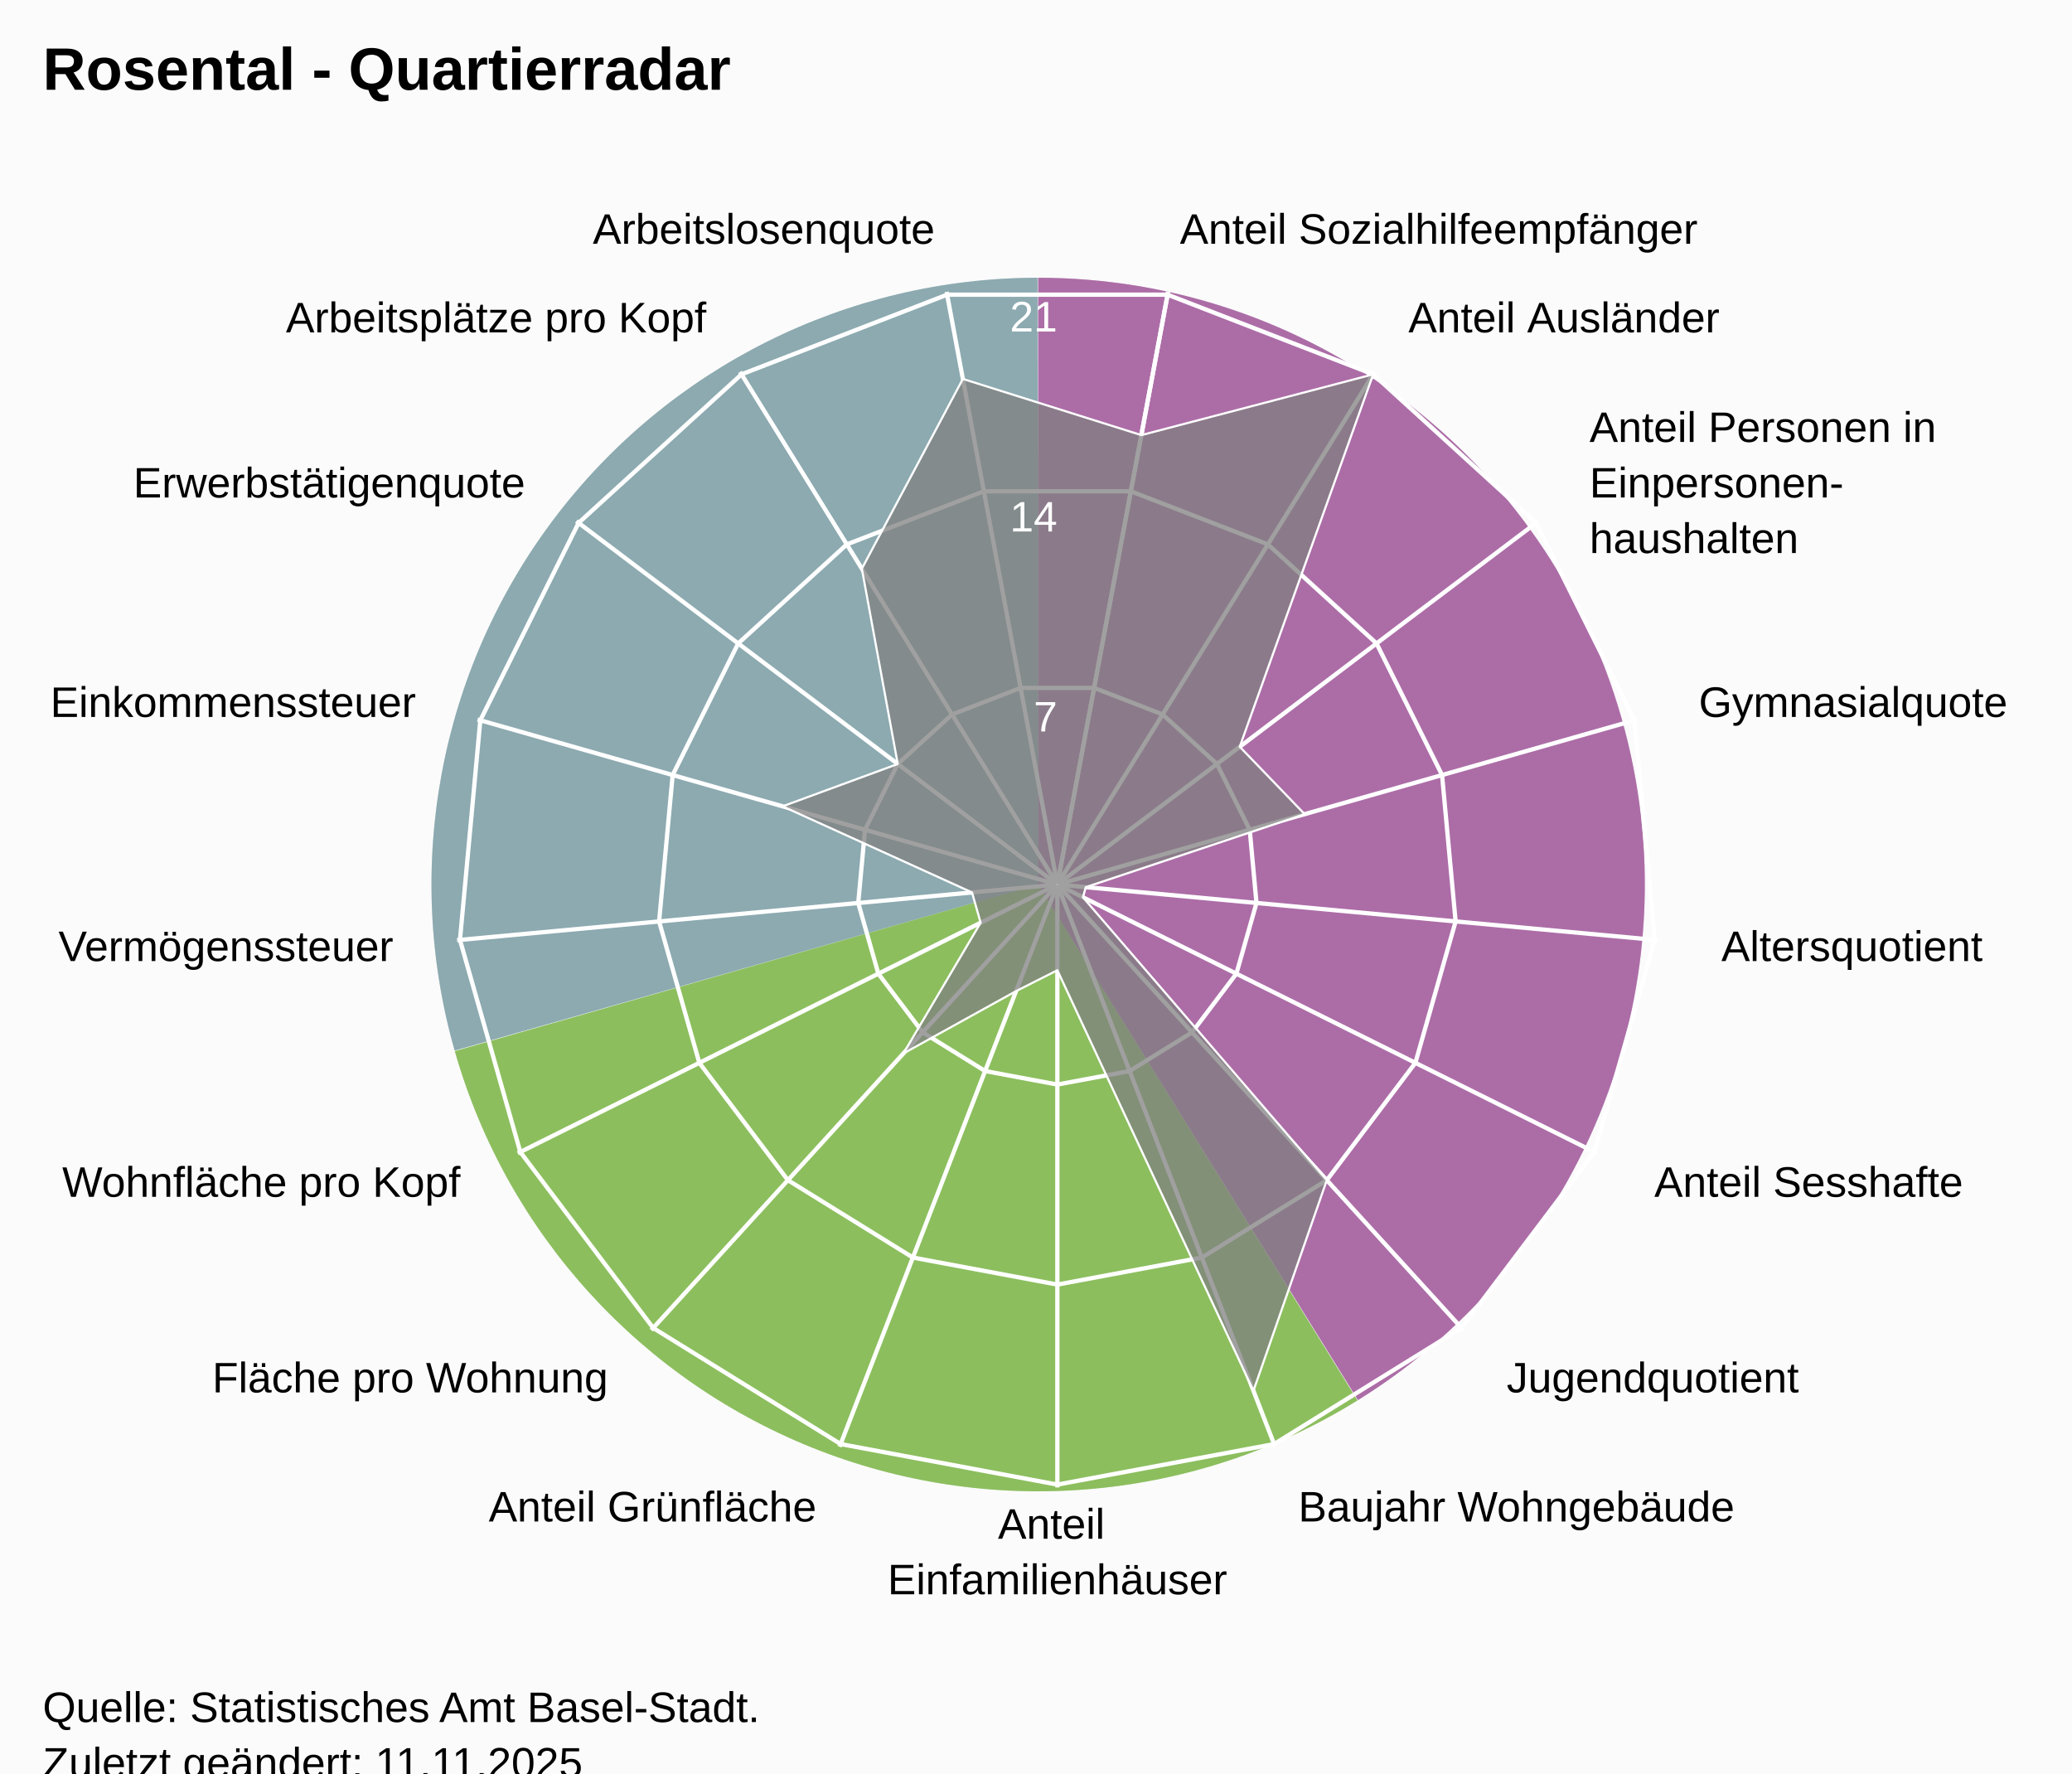
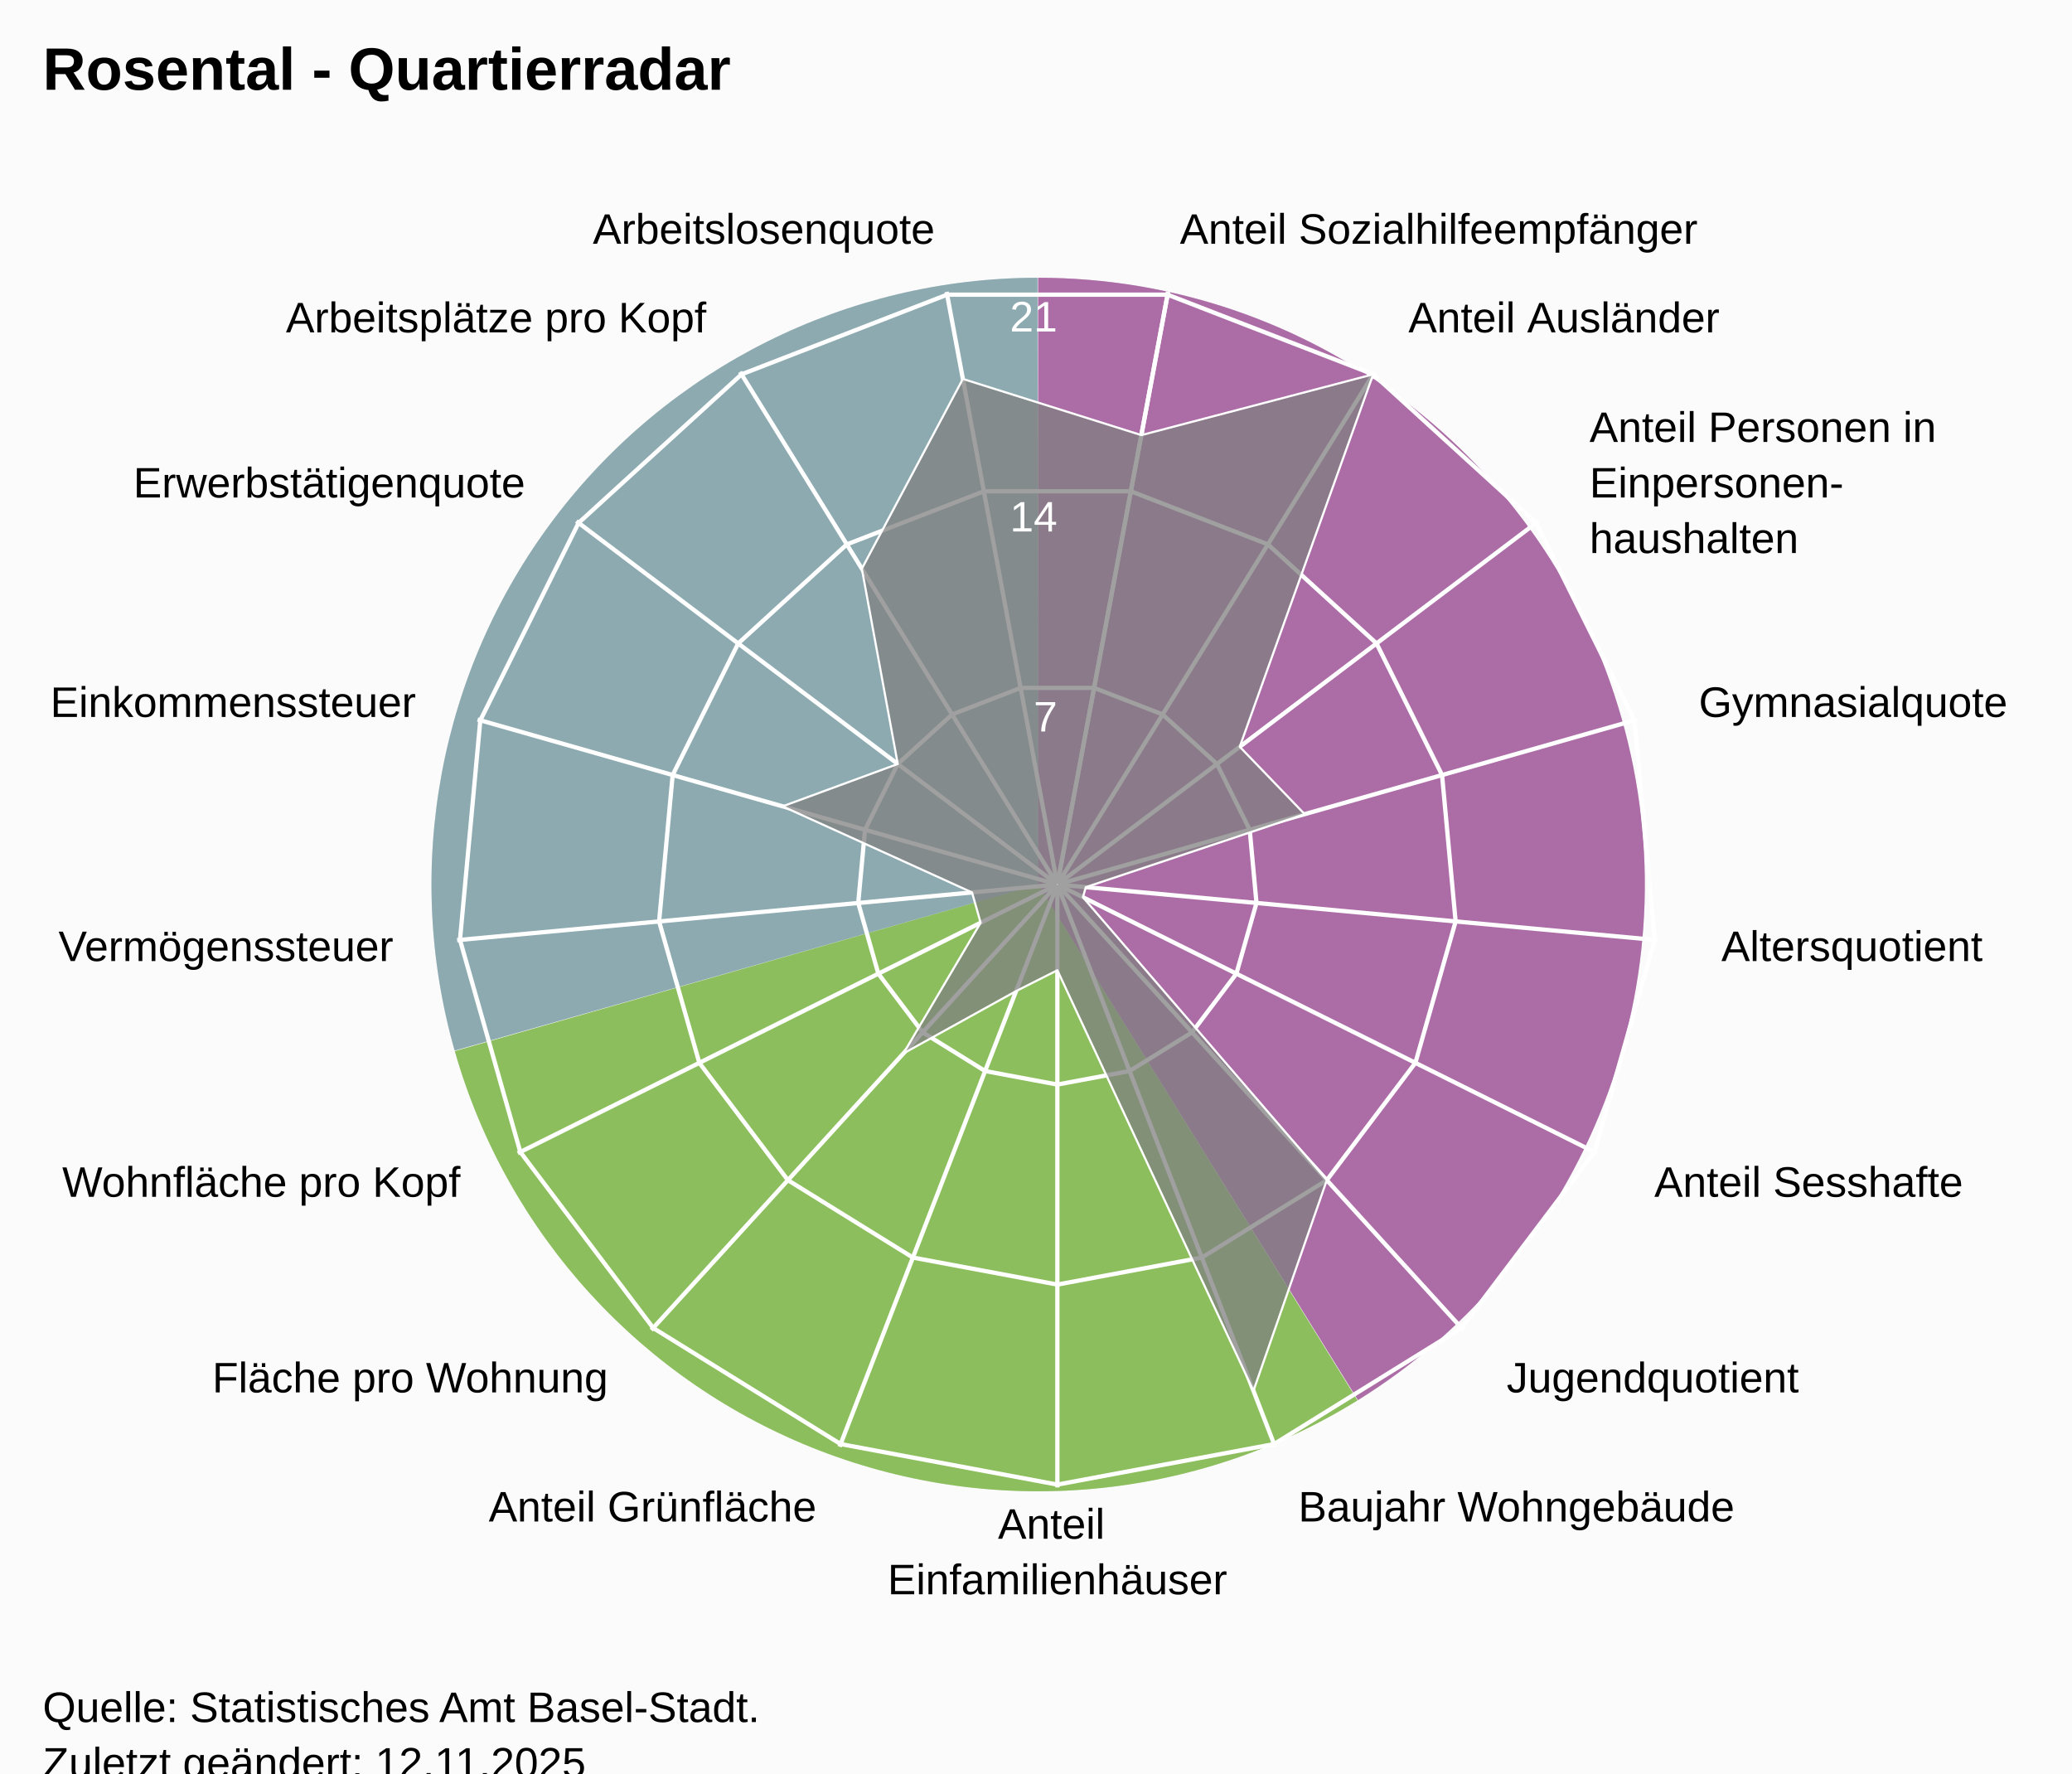
<svg xmlns="http://www.w3.org/2000/svg" version="1.1" class="highcharts-root" style="font-family:Arial;font-size:12px;" viewBox="0 0 485 415">
  <defs>
-     <clipPath id="highcharts-kphhgkt-25-">
+     <clipPath id="highcharts-u0vastd-25-">
      <rect x="0" y="0" width="455" height="332" fill="none" />
    </clipPath>
-     <clipPath id="highcharts-kphhgkt-44">
+     <clipPath id="highcharts-u0vastd-44">
      <circle cx="227.5" cy="166" r="141.1" />
    </clipPath>
-     <clipPath id="highcharts-kphhgkt-45-">
+     <clipPath id="highcharts-u0vastd-45-">
      <rect x="20" y="41" width="455" height="332" fill="none" />
    </clipPath>
  </defs>
  <rect fill="#fbfbfb" class="highcharts-background" x="0" y="0" width="485" height="428" rx="0" ry="0" />
  <rect fill="none" class="highcharts-plot-background" x="20" y="41" width="455" height="332" />
  <path fill="#923F8D" d="M 243 65 A 142 142 0 0 1 317.874 327.656 L 243 207 A 0 0 0 0 0 243 207 Z" fill-opacity="0.5" />
  <path fill="#68AB2B" d="M 317.753 327.731 A 142 142 0 0 1 106.46 245.997 L 243 207 A 0 0 0 0 0 243 207 Z" fill-opacity="0.5" />
  <path fill="#689199" d="M 106.421 245.86 A 142 142 0 0 1 242.858 65 L 243 207 A 0 0 0 0 0 243 207 Z" fill-opacity="0.5" />
  <path fill="#923F8D" d="M 243 65 A 142 142 0 0 1 317.874 327.656 L 243 207 A 0 0 0 0 0 243 207 Z" fill-opacity="0.5" />
  <path fill="#68AB2B" d="M 317.753 327.731 A 142 142 0 0 1 106.46 245.997 L 243 207 A 0 0 0 0 0 243 207 Z" fill-opacity="0.5" />
  <path fill="#689199" d="M 106.421 245.86 A 142 142 0 0 1 242.858 65 L 243 207 A 0 0 0 0 0 243 207 Z" fill-opacity="0.5" />
  <g class="highcharts-pane-group" data-z-index="0" />
  <g class="highcharts-grid highcharts-xaxis-grid" data-z-index="1">
    <path fill="none" stroke="white" stroke-width="1" data-z-index="1" class="highcharts-grid-line" d="M 247.5 207 L 273.427 68.302" opacity="1" />
    <path fill="none" stroke="white" stroke-width="1" data-z-index="1" class="highcharts-grid-line" d="M 247.5 207 L 321.78 87.034" opacity="1" />
    <path fill="none" stroke="white" stroke-width="1" data-z-index="1" class="highcharts-grid-line" d="M 247.5 207 L 360.1 121.968" opacity="1" />
    <path fill="none" stroke="white" stroke-width="1" data-z-index="1" class="highcharts-grid-line" d="M 247.5 207 L 383.214 168.386" opacity="1" />
    <path fill="none" stroke="white" stroke-width="1" data-z-index="1" class="highcharts-grid-line" d="M 247.5 207 L 387.998 220.019" opacity="1" />
    <path fill="none" stroke="white" stroke-width="1" data-z-index="1" class="highcharts-grid-line" d="M 247.5 207 L 373.808 269.894" opacity="1" />
    <path fill="none" stroke="white" stroke-width="1" data-z-index="1" class="highcharts-grid-line" d="M 247.5 207 L 342.558 311.274" opacity="1" />
    <path fill="none" stroke="white" stroke-width="1" data-z-index="1" class="highcharts-grid-line" d="M 247.5 207 L 298.471 338.572" opacity="1" />
    <path fill="none" stroke="white" stroke-width="1" data-z-index="1" class="highcharts-grid-line" d="M 247.5 207 L 247.5 348.1" opacity="1" />
    <path fill="none" stroke="white" stroke-width="1" data-z-index="1" class="highcharts-grid-line" d="M 247.5 207 L 196.529 338.572" opacity="1" />
    <path fill="none" stroke="white" stroke-width="1" data-z-index="1" class="highcharts-grid-line" d="M 247.5 207 L 152.442 311.274" opacity="1" />
    <path fill="none" stroke="white" stroke-width="1" data-z-index="1" class="highcharts-grid-line" d="M 247.5 207 L 121.192 269.894" opacity="1" />
    <path fill="none" stroke="white" stroke-width="1" data-z-index="1" class="highcharts-grid-line" d="M 247.5 207 L 107.002 220.019" opacity="1" />
    <path fill="none" stroke="white" stroke-width="1" data-z-index="1" class="highcharts-grid-line" d="M 247.5 207 L 111.786 168.386" opacity="1" />
    <path fill="none" stroke="white" stroke-width="1" data-z-index="1" class="highcharts-grid-line" d="M 247.5 207 L 134.9 121.968" opacity="1" />
    <path fill="none" stroke="white" stroke-width="1" data-z-index="1" class="highcharts-grid-line" d="M 247.5 207 L 173.22 87.034" opacity="1" />
    <path fill="none" stroke="white" stroke-width="1" data-z-index="1" class="highcharts-grid-line" d="M 247.5 207 L 221.573 68.302" opacity="1" />
    <path fill="none" stroke="white" stroke-width="1" data-z-index="1" class="highcharts-grid-line" d="M 247.5 207 L 273.427 68.302" opacity="1" />
  </g>
  <g class="highcharts-grid highcharts-yaxis-grid" data-z-index="1">
    <path fill="none" stroke="white" stroke-width="1" data-z-index="1" class="highcharts-grid-line" d="M 247.5 207 L 247.5 207 L 247.5 207 L 247.5 207 L 247.5 207 L 247.5 207 L 247.5 207 L 247.5 207 L 247.5 207 L 247.5 207 L 247.5 207 L 247.5 207 L 247.5 207 L 247.5 207 L 247.5 207 L 247.5 207 L 247.5 207 L 247.5 207 L 247.5 207" opacity="1" />
    <path fill="none" stroke="white" stroke-width="1" data-z-index="1" class="highcharts-grid-line" d="M 256.101 160.987 L 272.143 167.201 L 284.856 178.79 L 292.523 194.19 L 294.111 211.319 L 289.403 227.865 L 279.036 241.593 L 264.41 250.649 L 247.5 253.81 L 230.59 250.649 L 215.964 241.593 L 205.597 227.865 L 200.889 211.319 L 202.477 194.19 L 210.144 178.79 L 222.857 167.201 L 238.899 160.987 L 256.101 160.987 L 256.101 160.987" opacity="1" />
    <path fill="none" stroke="white" stroke-width="1" data-z-index="1" class="highcharts-grid-line" d="M 264.703 114.973 L 296.785 127.402 L 322.211 150.581 L 337.547 181.379 L 340.721 215.638 L 331.306 248.73 L 310.572 276.187 L 281.32 294.299 L 247.5 300.621 L 213.68 294.299 L 184.428 276.187 L 163.694 248.73 L 154.279 215.638 L 157.453 181.379 L 172.789 150.581 L 198.215 127.402 L 230.297 114.973 L 264.703 114.973 L 264.703 114.973" opacity="1" />
    <path fill="none" stroke="white" stroke-width="1" data-z-index="1" class="highcharts-grid-line" d="M 273.304 68.96 L 321.428 87.603 L 359.567 122.371 L 382.57 168.569 L 387.332 219.957 L 373.209 269.596 L 342.108 310.78 L 298.23 337.948 L 247.5 347.431 L 196.77 337.948 L 152.892 310.78 L 121.791 269.596 L 107.668 219.957 L 112.43 168.569 L 135.433 122.371 L 173.572 87.603 L 221.696 68.96 L 273.304 68.96 L 273.304 68.96" opacity="1" />
  </g>
  <rect fill="none" class="highcharts-plot-border" data-z-index="1" x="20" y="41" width="455" height="332" />
  <g class="highcharts-axis highcharts-xaxis" data-z-index="2">
    <path fill="none" class="highcharts-axis-line" data-z-index="7" d="M 247.5 65.9 A 141.1 141.1 0 1 1 247.359 65.9 M 247.5 207 A 0 0 0 1 0 247.5 207" />
  </g>
  <g class="highcharts-axis highcharts-yaxis" data-z-index="2">
    <path fill="none" class="highcharts-axis-line" data-z-index="7" d="M 247.5 207 L 247.5 65.9" />
  </g>
  <g class="highcharts-series-group" data-z-index="3">
-     <g class="highcharts-series highcharts-series-0 highcharts-area-series" data-z-index="0.1" opacity="1" transform="translate(20,41) scale(1 1)" clip-path="url(#highcharts-kphhgkt-44)">
+     <g class="highcharts-series highcharts-series-0 highcharts-area-series" data-z-index="0.1" opacity="1" transform="translate(20,41) scale(1 1)" clip-path="url(#highcharts-u0vastd-44)">
      <path fill="rgb(128,128,128)" fill-opacity="0.75" d="M 247.16 60.827 L 301.428 46.603 L 270.192 133.76 L 285.387 149.53 L 234.159 166.617 L 233.486 168.981 L 290.572 235.187 L 273.398 284.477 L 227.5 186.062 L 217.837 190.943 L 191.459 205.535 L 209.542 174.942 L 207.524 167.851 L 163.181 147.7 L 190.144 137.79 L 181.735 92.088 L 205.382 47.68 L 247.16 60.827 L 227.518 165.902 L 227.482 165.902 L 227.447 165.915 L 227.42 165.94 L 227.404 165.973 L 227.4 166.009 L 227.41 166.045 L 227.433 166.074 L 227.464 166.093 L 227.5 166.1 L 227.536 166.093 L 227.567 166.074 L 227.59 166.045 L 227.6 166.009 L 227.596 165.973 L 227.58 165.94 L 227.553 165.915 L 227.518 165.902" class="highcharts-area" data-z-index="0" />
      <path fill="none" d="M 247.16 60.827 L 301.428 46.603 L 270.192 133.76 L 285.387 149.53 L 234.159 166.617 L 233.486 168.981 L 290.572 235.187 L 273.398 284.477 L 227.5 186.062 L 217.837 190.943 L 191.459 205.535 L 209.542 174.942 L 207.524 167.851 L 163.181 147.7 L 190.144 137.79 L 181.735 92.088 L 205.382 47.68 L 247.16 60.827" class="highcharts-graph" data-z-index="1" stroke="white" stroke-width="0.5" stroke-linejoin="round" stroke-linecap="round" />
    </g>
    <g class="highcharts-markers highcharts-series-0 highcharts-area-series" data-z-index="0.1" opacity="1" transform="translate(20,41) scale(1 1)" clip-path="none" />
  </g>
  <text x="10" text-anchor="start" class="highcharts-title" data-z-index="4" style="color:#000000;font-size:14px;font-weight:bold;font-family:Arial;fill:#000000;" y="21">
    <tspan>Rosental - Quartierradar</tspan>
  </text>
  <text x="10" text-anchor="start" class="highcharts-subtitle" data-z-index="4" style="color:#000000;font-size:12px;font-weight:normal;font-family:Arial;fill:#000000;" y="40" />
  <text x="10" text-anchor="start" class="highcharts-caption" data-z-index="4" style="color:#666666;fill:#666666;" y="385" />
  <g class="highcharts-axis-labels highcharts-xaxis-labels" data-z-index="7">
    <text x="276.183" style="color:#000000;cursor:default;font-size:10px;fill:#000000;" transform="translate(0,0)" text-anchor="start" y="57.058" opacity="1">
      <tspan>Anteil Sozialhilfeempfänger</tspan>
    </text>
    <text x="329.676" style="color:#000000;cursor:default;font-size:10px;fill:#000000;" transform="translate(0,0)" text-anchor="start" y="77.781" opacity="1">
      <tspan>Anteil Ausländer</tspan>
    </text>
    <text x="372.07" style="color:#000000;cursor:default;font-size:10px;fill:#000000;" transform="translate(0,0)" text-anchor="start" y="103.429" opacity="1">
      <tspan>Anteil Personen in</tspan>
      <tspan dy="13" x="372.07">Einpersonen-</tspan>
      <tspan dy="13" x="372.07">haushalten</tspan>
    </text>
    <text x="397.641" style="color:#000000;cursor:default;font-size:10px;fill:#000000;" transform="translate(0,0)" text-anchor="start" y="167.781" opacity="1">
      <tspan>Gymnasialquote</tspan>
    </text>
    <text x="402.934" style="color:#000000;cursor:default;font-size:10px;fill:#000000;" transform="translate(0,0)" text-anchor="start" y="224.903" opacity="1">
      <tspan>Altersquotient</tspan>
    </text>
    <text x="387.235" style="color:#000000;cursor:default;font-size:10px;fill:#000000;" transform="translate(0,0)" text-anchor="start" y="280.08" opacity="1">
      <tspan>Anteil Sesshafte</tspan>
    </text>
    <text x="352.664" style="color:#000000;cursor:default;font-size:10px;fill:#000000;" transform="translate(0,0)" text-anchor="start" y="325.859" opacity="1">
      <tspan>Jugendquotient</tspan>
    </text>
    <text x="303.89" style="color:#000000;cursor:default;font-size:10px;fill:#000000;" transform="translate(0,0)" text-anchor="start" y="356.059" opacity="1">
      <tspan>Baujahr Wohngebäude</tspan>
    </text>
    <text x="247.5" style="color:#000000;cursor:default;font-size:10px;fill:#000000;" transform="translate(0,0)" text-anchor="middle" y="360.1" opacity="1">
      <tspan>Anteil</tspan>
      <tspan dy="13" x="247.5">Einfamilienhäuser</tspan>
    </text>
    <text x="191.11" style="color:#000000;cursor:default;font-size:10px;fill:#000000;" transform="translate(0,0)" text-anchor="end" y="356.059" opacity="1">
      <tspan>Anteil Grünfläche</tspan>
    </text>
    <text x="142.336" style="color:#000000;cursor:default;font-size:10px;fill:#000000;" transform="translate(0,0)" text-anchor="end" y="325.859" opacity="1">
      <tspan>Fläche pro Wohnung</tspan>
    </text>
    <text x="107.765" style="color:#000000;cursor:default;font-size:10px;fill:#000000;" transform="translate(0,0)" text-anchor="end" y="280.08" opacity="1">
      <tspan>Wohnfläche pro Kopf</tspan>
    </text>
    <text x="92.066" style="color:#000000;cursor:default;font-size:10px;fill:#000000;" transform="translate(0,0)" text-anchor="end" y="224.903" opacity="1">
      <tspan>Vermögenssteuer</tspan>
    </text>
    <text x="97.359" style="color:#000000;cursor:default;font-size:10px;fill:#000000;" transform="translate(0,0)" text-anchor="end" y="167.781" opacity="1">
      <tspan>Einkommenssteuer</tspan>
    </text>
    <text x="122.93" style="color:#000000;cursor:default;font-size:10px;fill:#000000;" transform="translate(0,0)" text-anchor="end" y="116.429" opacity="1">
      <tspan>Erwerbstätigenquote</tspan>
    </text>
    <text x="165.324" style="color:#000000;cursor:default;font-size:10px;fill:#000000;" transform="translate(0,0)" text-anchor="end" y="77.781" opacity="1">
      <tspan>Arbeitsplätze pro Kopf</tspan>
    </text>
    <text x="218.817" style="color:#000000;cursor:default;font-size:10px;fill:#000000;" transform="translate(0,0)" text-anchor="end" y="57.058" opacity="1">
      <tspan>Arbeitslosenquote</tspan>
    </text>
    <text x="0" style="color:#000000;cursor:default;font-size:10px;fill:#000000;" transform="translate(0,0)" text-anchor="middle" y="-9999">17</text>
  </g>
  <g class="highcharts-axis-labels highcharts-yaxis-labels" data-z-index="7">
    <text x="0" style="color:white;cursor:default;font-size:10px;fill:white;" text-anchor="end" transform="translate(0,0)" y="-9999" opacity="0">
      <tspan>0</tspan>
    </text>
    <text x="247.5" style="color:white;cursor:default;font-size:10px;fill:white;" text-anchor="end" transform="translate(0,0)" y="171.19" opacity="1">
      <tspan>7</tspan>
    </text>
    <text x="247.5" style="color:white;cursor:default;font-size:10px;fill:white;" text-anchor="end" transform="translate(0,0)" y="124.379" opacity="1">
      <tspan>14</tspan>
    </text>
    <text x="247.5" style="color:white;cursor:default;font-size:10px;fill:white;" text-anchor="end" transform="translate(0,0)" y="77.569" opacity="1">
      <tspan>21</tspan>
    </text>
  </g>
  <text x="10" class="highcharts-credits" text-anchor="start" data-z-index="8" style="cursor:default;color:#000000;font-size:10px;fill:#000000;" y="403">
    <tspan>Quelle: Statistisches Amt Basel-Stadt.</tspan>
-     <tspan x="10" dy="13">Zuletzt geändert: 11.11.2025</tspan>
+     <tspan x="10" dy="13">Zuletzt geändert: 12.11.2025</tspan>
  </text>
-   <g class="highcharts-control-points" data-z-index="99" clip-path="url(#highcharts-kphhgkt-45-)" />
+   <g class="highcharts-control-points" data-z-index="99" clip-path="url(#highcharts-u0vastd-45-)" />
</svg>
